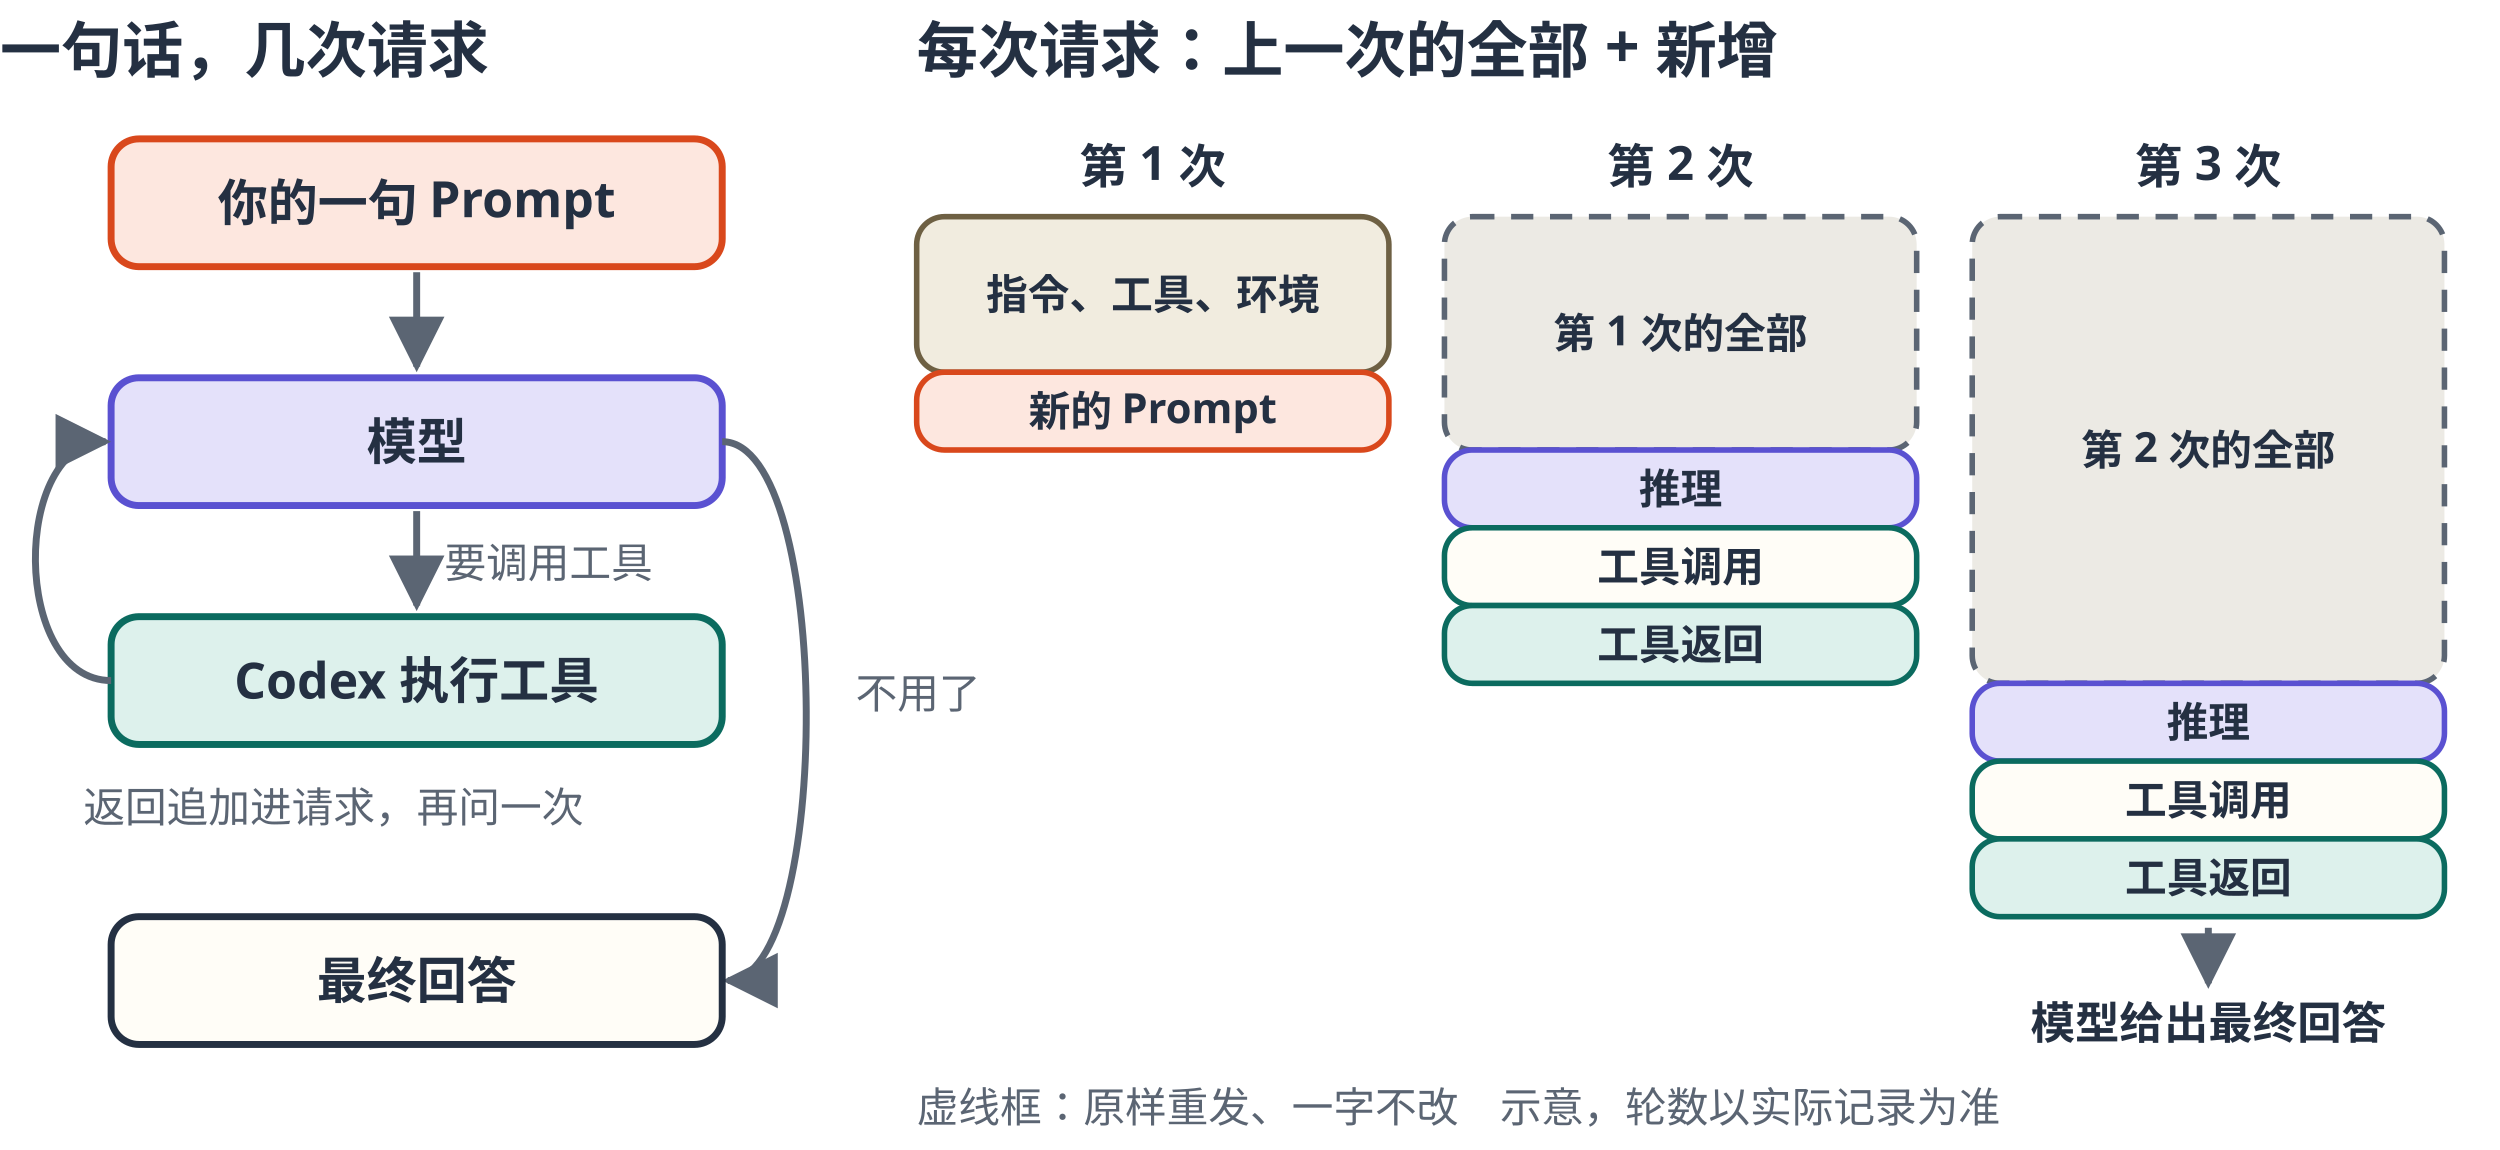
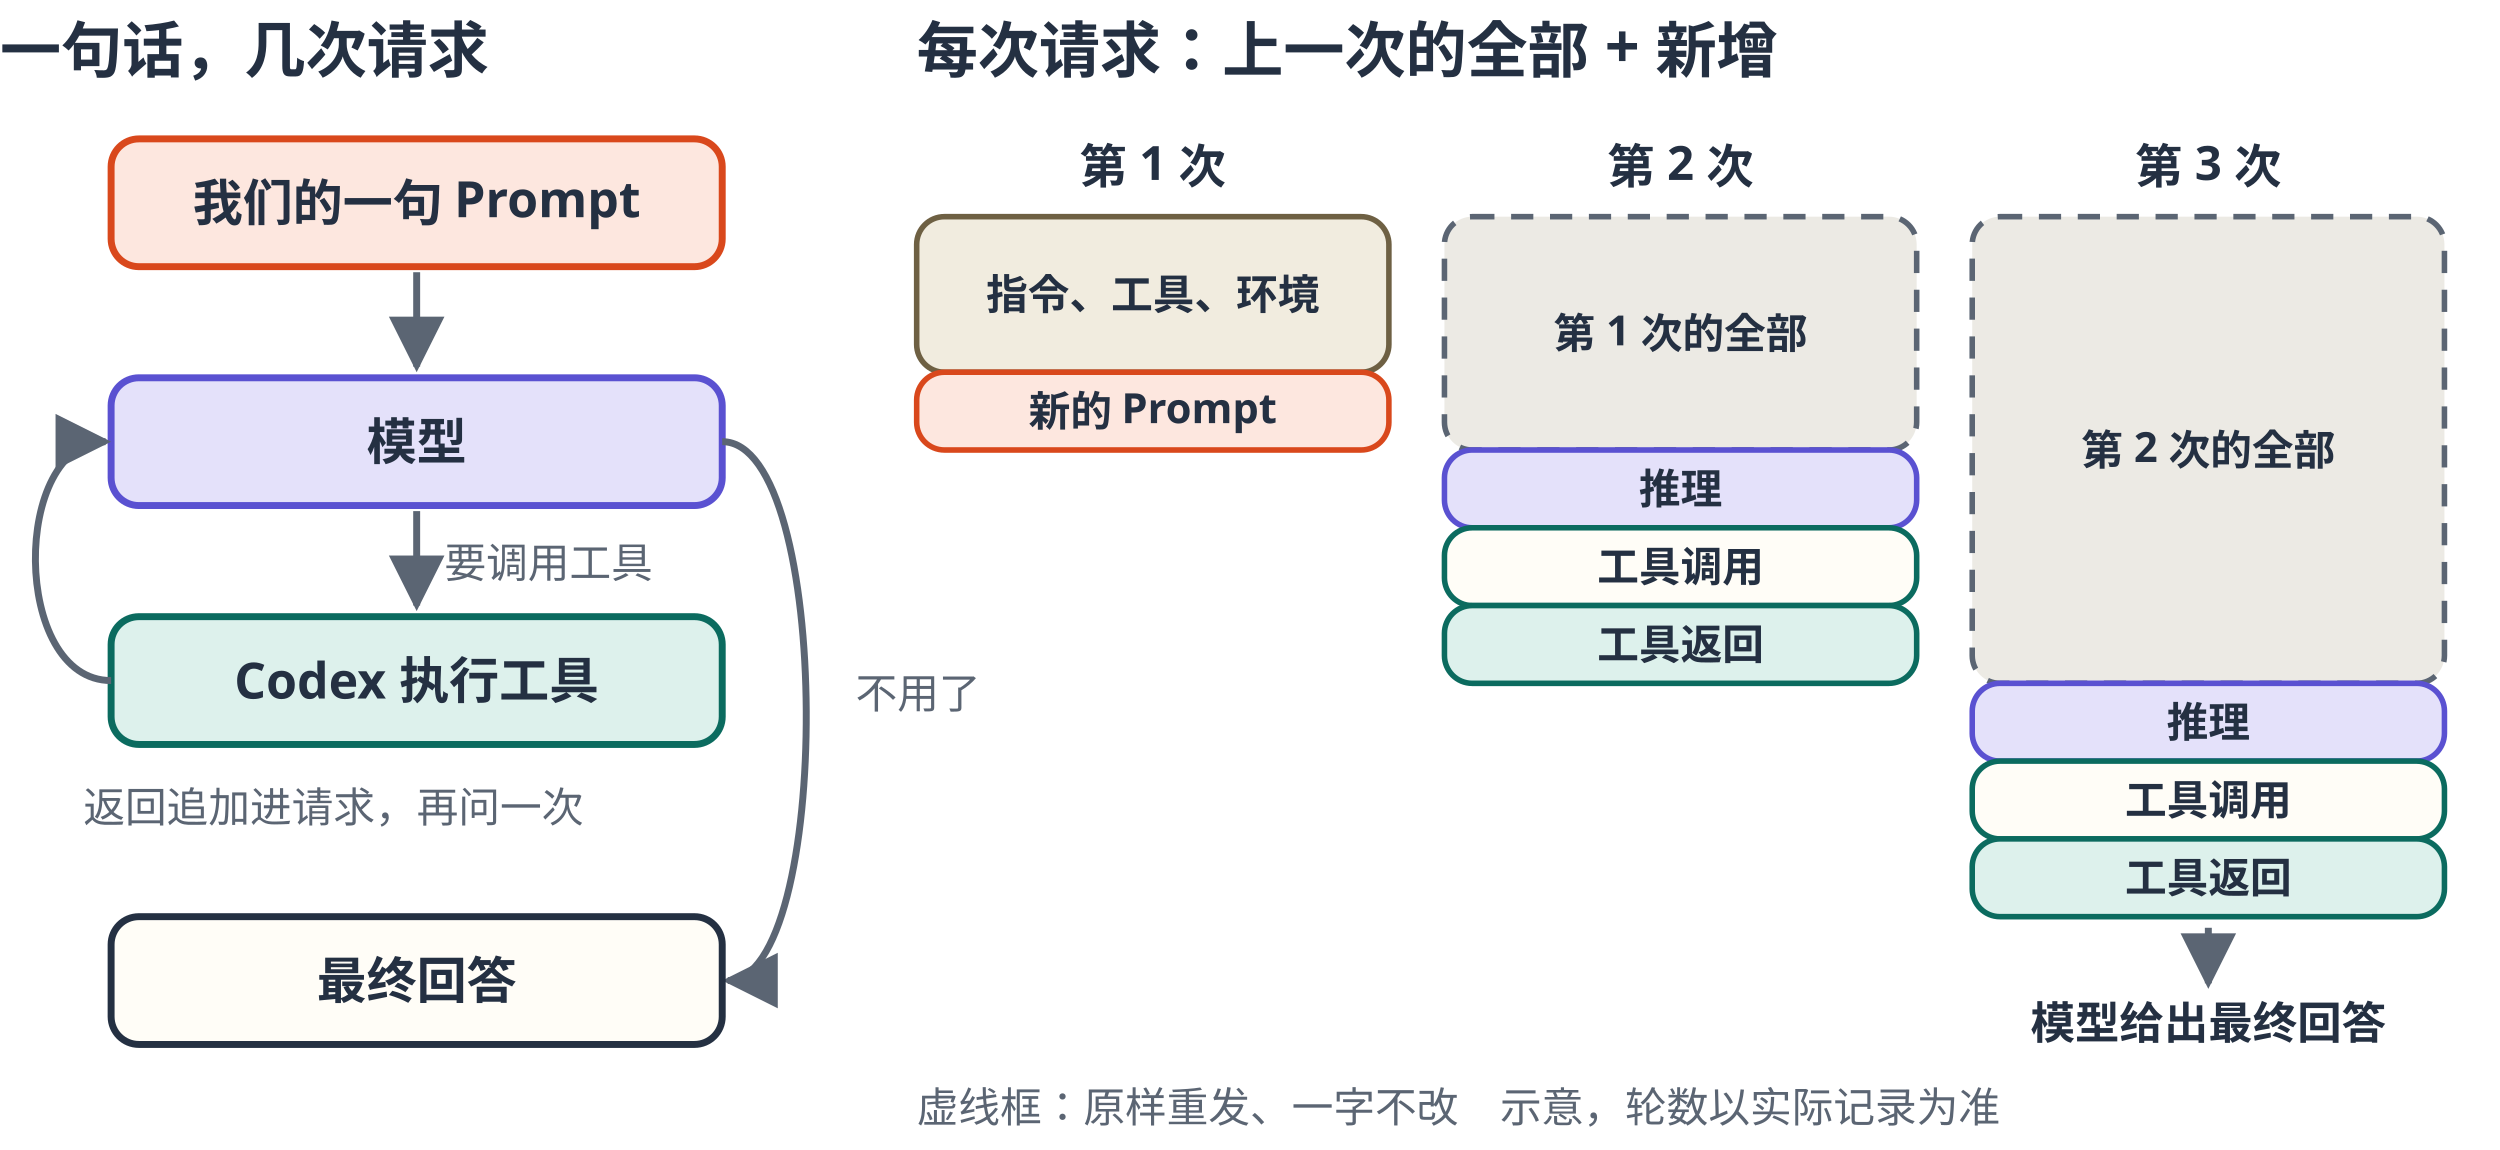
<svg xmlns="http://www.w3.org/2000/svg" class="lesson-diagram" viewBox="0 0 900 414" width="900" height="414">
  <defs>
    <marker id="rd-arrow-codex-agent-loop" viewBox="0 0 10 10" refX="9" refY="5" markerWidth="8" markerHeight="8" orient="auto">
      <path d="M0 0L10 5L0 10z" fill="#5B6573" />
    </marker>
  </defs>
  <g data-reveal="0">
    <text x="0" y="26" style="font-family:'Course Sans',sans-serif" font-size="22" font-weight="700" fill="#243042" text-anchor="start">一句话，几次请求</text>
  </g>
  <g data-reveal="0">
    <rect x="40" y="50" width="220" height="46" rx="10" fill="#FDE7DF" stroke="#D9481C" stroke-width="2.5" filter="url(#p-rough)" />
-     <text x="150.0" y="79.48" style="font-family:'Course Sans',sans-serif" font-size="18" font-weight="700" fill="#243042" text-anchor="middle">你的一句 Prompt</text>
+     <text x="150.0" y="79.48" style="font-family:'Course Sans',sans-serif" font-size="18" font-weight="700" fill="#243042" text-anchor="middle">我们的一句 Prompt</text>
  </g>
  <g data-reveal="0">
    <path d="M150 98L150 132" stroke="#5B6573" stroke-width="2.5" fill="none" marker-end="url(#rd-arrow-codex-agent-loop)" />
  </g>
  <g data-reveal="0">
    <rect x="40" y="136" width="220" height="46" rx="10" fill="#E4E1FA" stroke="#5A51D1" stroke-width="2.5" filter="url(#p-rough)" />
    <text x="150.0" y="165.48" style="font-family:'Course Sans',sans-serif" font-size="18" font-weight="700" fill="#243042" text-anchor="middle">模型</text>
  </g>
  <g data-reveal="0">
    <path d="M150 184L150 218" stroke="#5B6573" stroke-width="2.5" fill="none" marker-end="url(#rd-arrow-codex-agent-loop)" />
  </g>
  <g data-reveal="0">
    <text x="160" y="208" style="font-family:'Course Sans',sans-serif" font-size="15" font-weight="400" fill="#5B6573" text-anchor="start">要调用工具</text>
  </g>
  <g data-reveal="0">
    <rect x="40" y="222" width="220" height="46" rx="10" fill="#DDF1EC" stroke="#0B6B5F" stroke-width="2.5" filter="url(#p-rough)" />
    <text x="150.0" y="251.48" style="font-family:'Course Sans',sans-serif" font-size="18" font-weight="700" fill="#243042" text-anchor="middle">Codex 执行工具</text>
  </g>
  <g data-reveal="0">
    <path d="M 40 245 C 4 245, 4 159, 38 159" stroke="#5B6573" stroke-width="2.5" fill="none" marker-end="url(#rd-arrow-codex-agent-loop)" filter="url(#p-rough)" />
  </g>
  <g data-reveal="0">
    <text x="30" y="296" style="font-family:'Course Sans',sans-serif" font-size="15" font-weight="400" fill="#5B6573" text-anchor="start">返回追加进请求，再问一次</text>
  </g>
  <g data-reveal="0">
    <path d="M 260 159 C 300 159, 300 353, 262 353" stroke="#5B6573" stroke-width="2.5" fill="none" marker-end="url(#rd-arrow-codex-agent-loop)" filter="url(#p-rough)" />
  </g>
  <g data-reveal="0">
    <text x="308" y="255" style="font-family:'Course Sans',sans-serif" font-size="15" font-weight="400" fill="#5B6573" text-anchor="start">不用了</text>
  </g>
  <g data-reveal="0">
    <rect x="40" y="330" width="220" height="46" rx="10" fill="#FFFDF7" stroke="#243042" stroke-width="2.5" filter="url(#p-rough)" />
    <text x="150.0" y="359.48" style="font-family:'Course Sans',sans-serif" font-size="18" font-weight="700" fill="#243042" text-anchor="middle">最终回答</text>
  </g>
  <g data-reveal="1">
    <text x="330" y="26" style="font-family:'Course Sans',sans-serif" font-size="22" font-weight="700" fill="#243042" text-anchor="start">每次请求：上一次的全部 + 新增</text>
  </g>
  <g data-reveal="1">
    <text x="415.0" y="66" style="font-family:'Course Sans',sans-serif" font-size="17" font-weight="700" fill="#243042" text-anchor="middle">第 1 次</text>
  </g>
  <g data-reveal="1">
    <rect x="330" y="78" width="170" height="56" rx="10" fill="#F1ECDF" stroke="#6E6043" stroke-width="2" filter="url(#p-rough)" />
    <text x="415.0" y="111.4" style="font-family:'Course Sans',sans-serif" font-size="15" font-weight="600" fill="#243042" text-anchor="middle">指令、工具、环境</text>
  </g>
  <g data-reveal="1">
    <rect x="330" y="134" width="170" height="28" rx="10" fill="#FDE7DF" stroke="#D9481C" stroke-width="2" filter="url(#p-rough)" />
    <text x="415.0" y="153.4" style="font-family:'Course Sans',sans-serif" font-size="15" font-weight="600" fill="#243042" text-anchor="middle">新的 Prompt</text>
  </g>
  <g data-reveal="2">
    <text x="605.0" y="66" style="font-family:'Course Sans',sans-serif" font-size="17" font-weight="700" fill="#243042" text-anchor="middle">第 2 次</text>
  </g>
  <g data-reveal="2">
    <rect x="520" y="78" width="170" height="84" rx="10" fill="#ECEAE4" stroke="#5B6573" stroke-width="2" stroke-dasharray="8 6" filter="url(#p-rough)" />
    <text x="605.0" y="125.4" style="font-family:'Course Sans',sans-serif" font-size="15" font-weight="600" fill="#243042" text-anchor="middle">第 1 次的全部</text>
  </g>
  <g data-reveal="2">
    <rect x="520" y="162" width="170" height="28" rx="10" fill="#E4E1FA" stroke="#5A51D1" stroke-width="2" filter="url(#p-rough)" />
    <text x="605.0" y="181.4" style="font-family:'Course Sans',sans-serif" font-size="15" font-weight="600" fill="#243042" text-anchor="middle">推理</text>
  </g>
  <g data-reveal="2">
    <rect x="520" y="190" width="170" height="28" rx="10" fill="#FFFDF7" stroke="#0B6B5F" stroke-width="2" filter="url(#p-rough)" />
    <text x="605.0" y="209.4" style="font-family:'Course Sans',sans-serif" font-size="15" font-weight="600" fill="#243042" text-anchor="middle">工具调用</text>
  </g>
  <g data-reveal="2">
    <rect x="520" y="218" width="170" height="28" rx="10" fill="#DDF1EC" stroke="#0B6B5F" stroke-width="2" filter="url(#p-rough)" />
    <text x="605.0" y="237.4" style="font-family:'Course Sans',sans-serif" font-size="15" font-weight="600" fill="#243042" text-anchor="middle">工具返回</text>
  </g>
  <g data-reveal="3">
    <text x="795.0" y="66" style="font-family:'Course Sans',sans-serif" font-size="17" font-weight="700" fill="#243042" text-anchor="middle">第 3 次</text>
  </g>
  <g data-reveal="3">
    <rect x="710" y="78" width="170" height="168" rx="10" fill="#ECEAE4" stroke="#5B6573" stroke-width="2" stroke-dasharray="8 6" filter="url(#p-rough)" />
    <text x="795.0" y="167.4" style="font-family:'Course Sans',sans-serif" font-size="15" font-weight="600" fill="#243042" text-anchor="middle">第 2 次的全部</text>
  </g>
  <g data-reveal="3">
    <rect x="710" y="246" width="170" height="28" rx="10" fill="#E4E1FA" stroke="#5A51D1" stroke-width="2" filter="url(#p-rough)" />
    <text x="795.0" y="265.4" style="font-family:'Course Sans',sans-serif" font-size="15" font-weight="600" fill="#243042" text-anchor="middle">推理</text>
  </g>
  <g data-reveal="3">
    <rect x="710" y="274" width="170" height="28" rx="10" fill="#FFFDF7" stroke="#0B6B5F" stroke-width="2" filter="url(#p-rough)" />
    <text x="795.0" y="293.4" style="font-family:'Course Sans',sans-serif" font-size="15" font-weight="600" fill="#243042" text-anchor="middle">工具调用</text>
  </g>
  <g data-reveal="3">
    <rect x="710" y="302" width="170" height="28" rx="10" fill="#DDF1EC" stroke="#0B6B5F" stroke-width="2" filter="url(#p-rough)" />
    <text x="795.0" y="321.4" style="font-family:'Course Sans',sans-serif" font-size="15" font-weight="600" fill="#243042" text-anchor="middle">工具返回</text>
  </g>
  <g data-reveal="3">
    <path d="M795.0 334L795.0 354" stroke="#5B6573" stroke-width="2.5" fill="none" marker-end="url(#rd-arrow-codex-agent-loop)" />
  </g>
  <g data-reveal="3">
    <text x="795.0" y="374" style="font-family:'Course Sans',sans-serif" font-size="16" font-weight="700" fill="#243042" text-anchor="middle">模型给出最终回答</text>
  </g>
  <g data-reveal="3">
    <text x="330" y="404" style="font-family:'Course Sans',sans-serif" font-size="15" font-weight="400" fill="#5B6573" text-anchor="start">虚线框：原样重发、一字不改　示意，轮数以实际记录为准</text>
  </g>
</svg>
